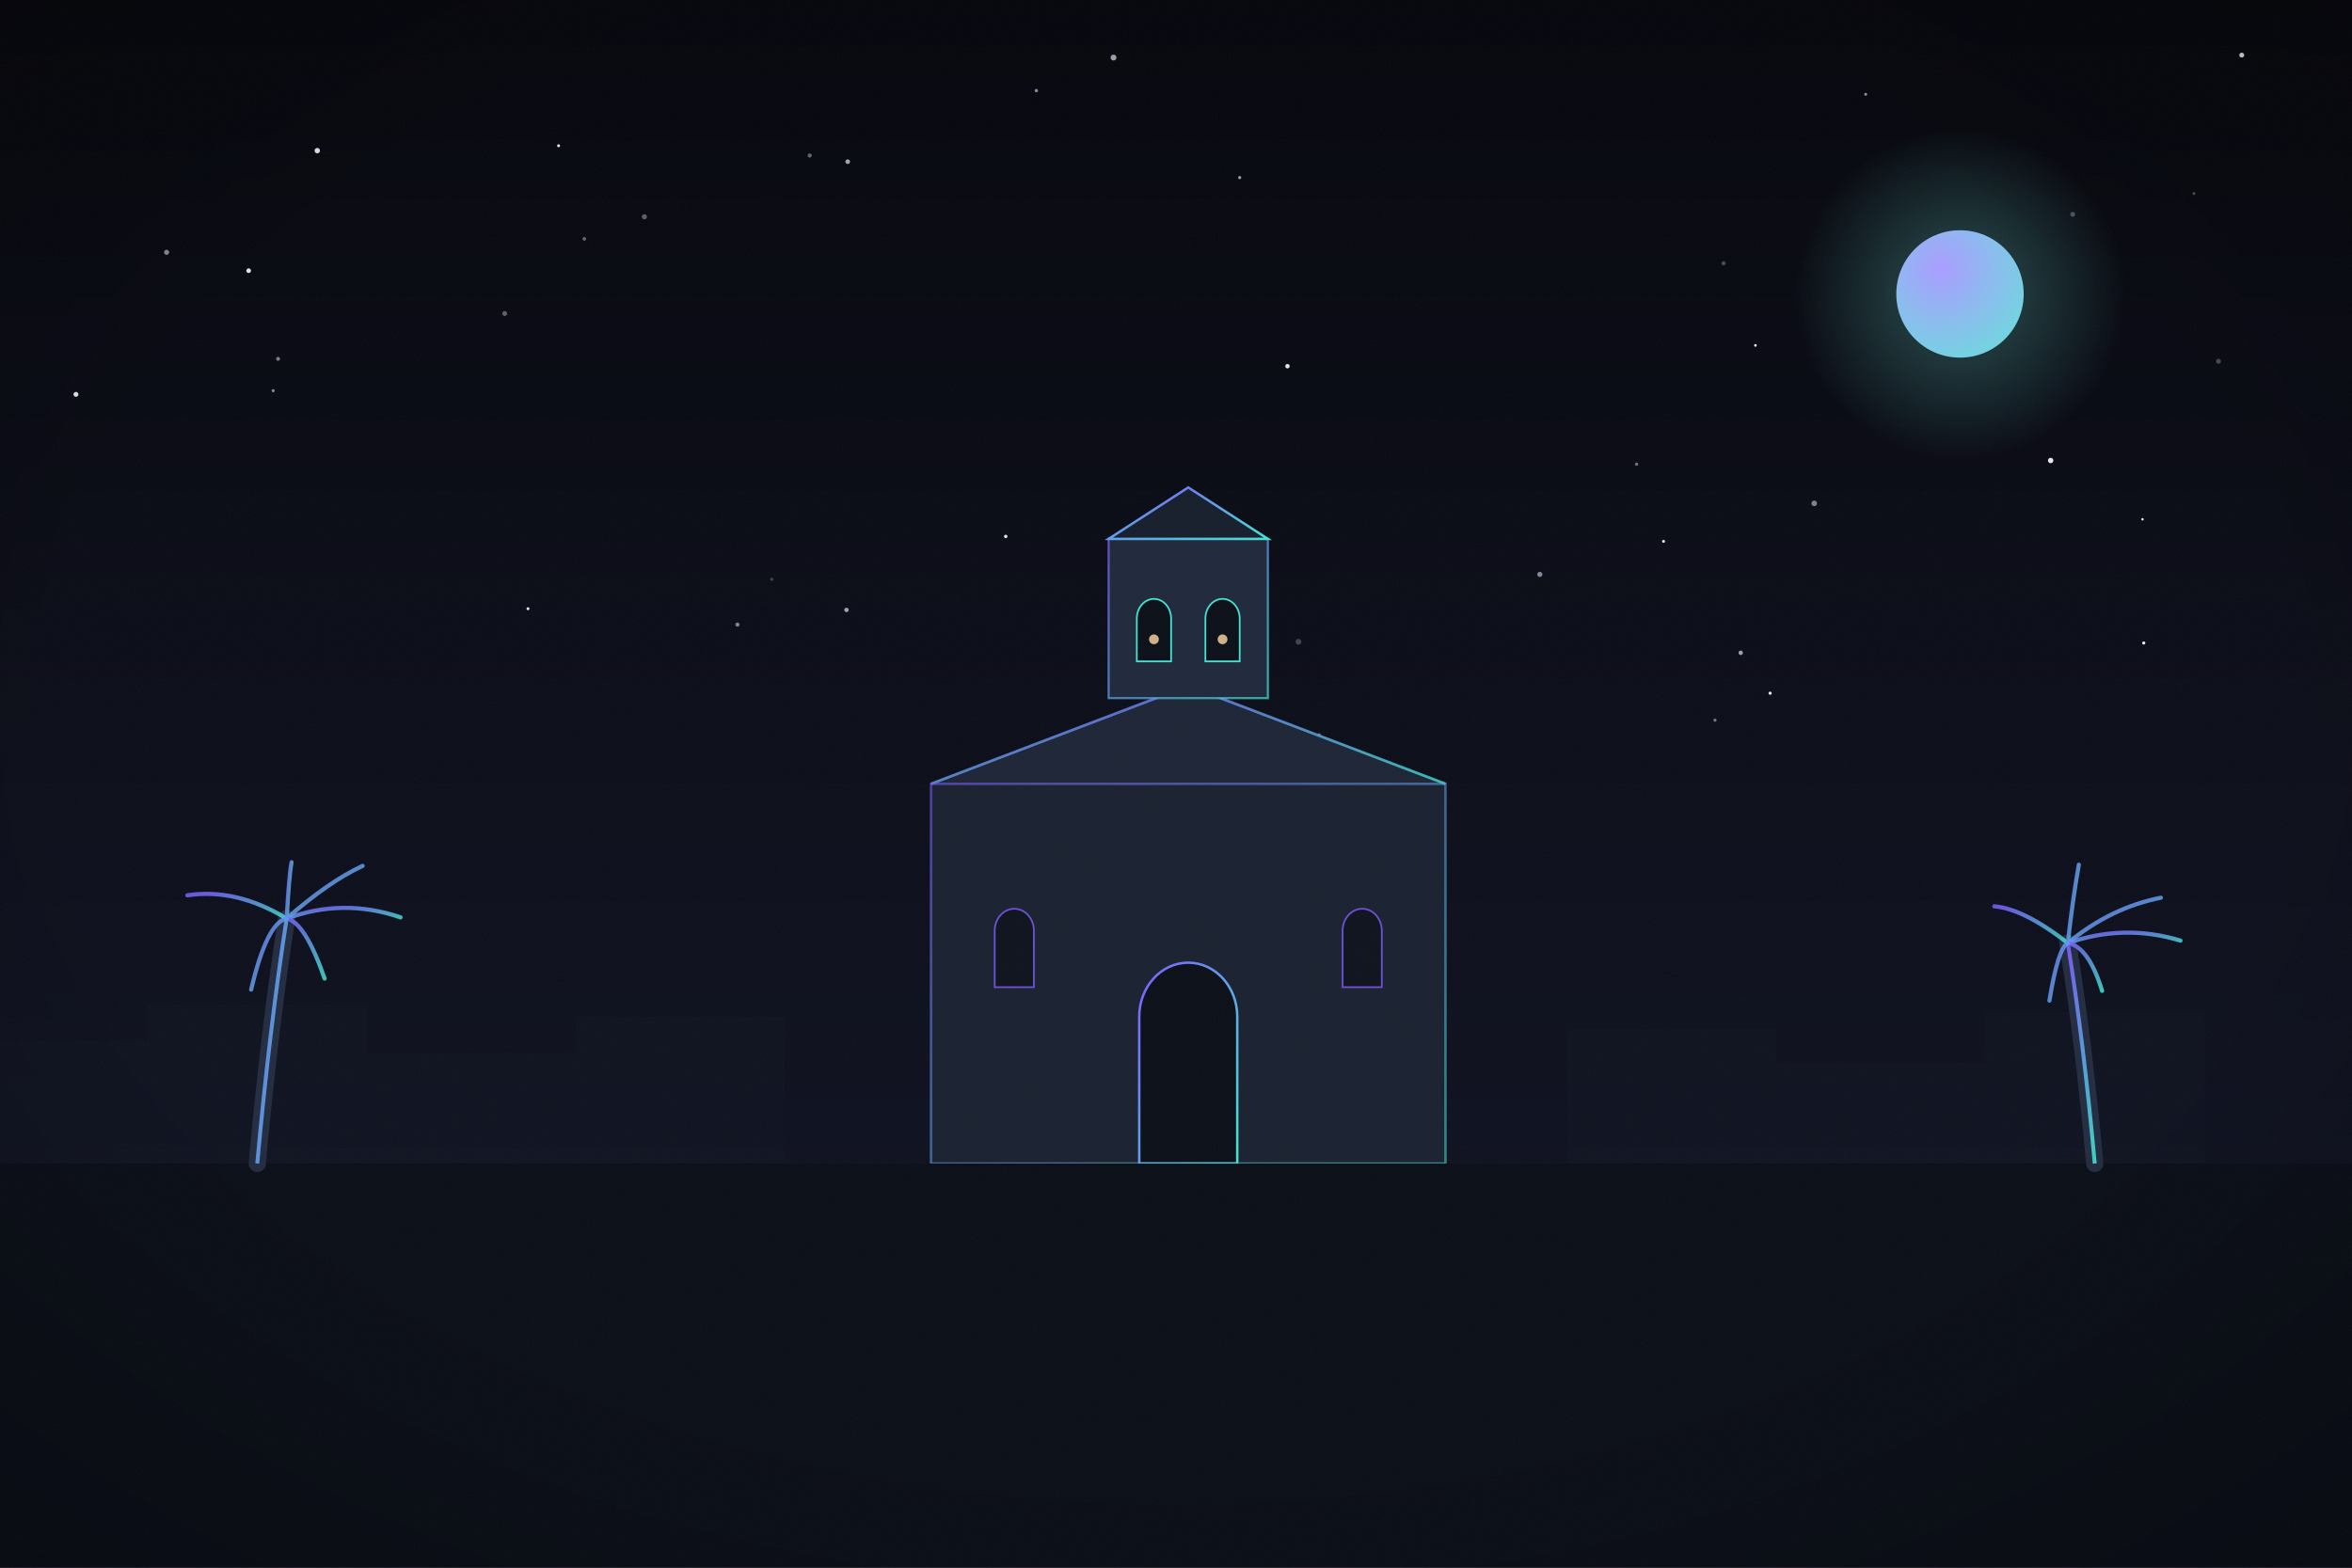
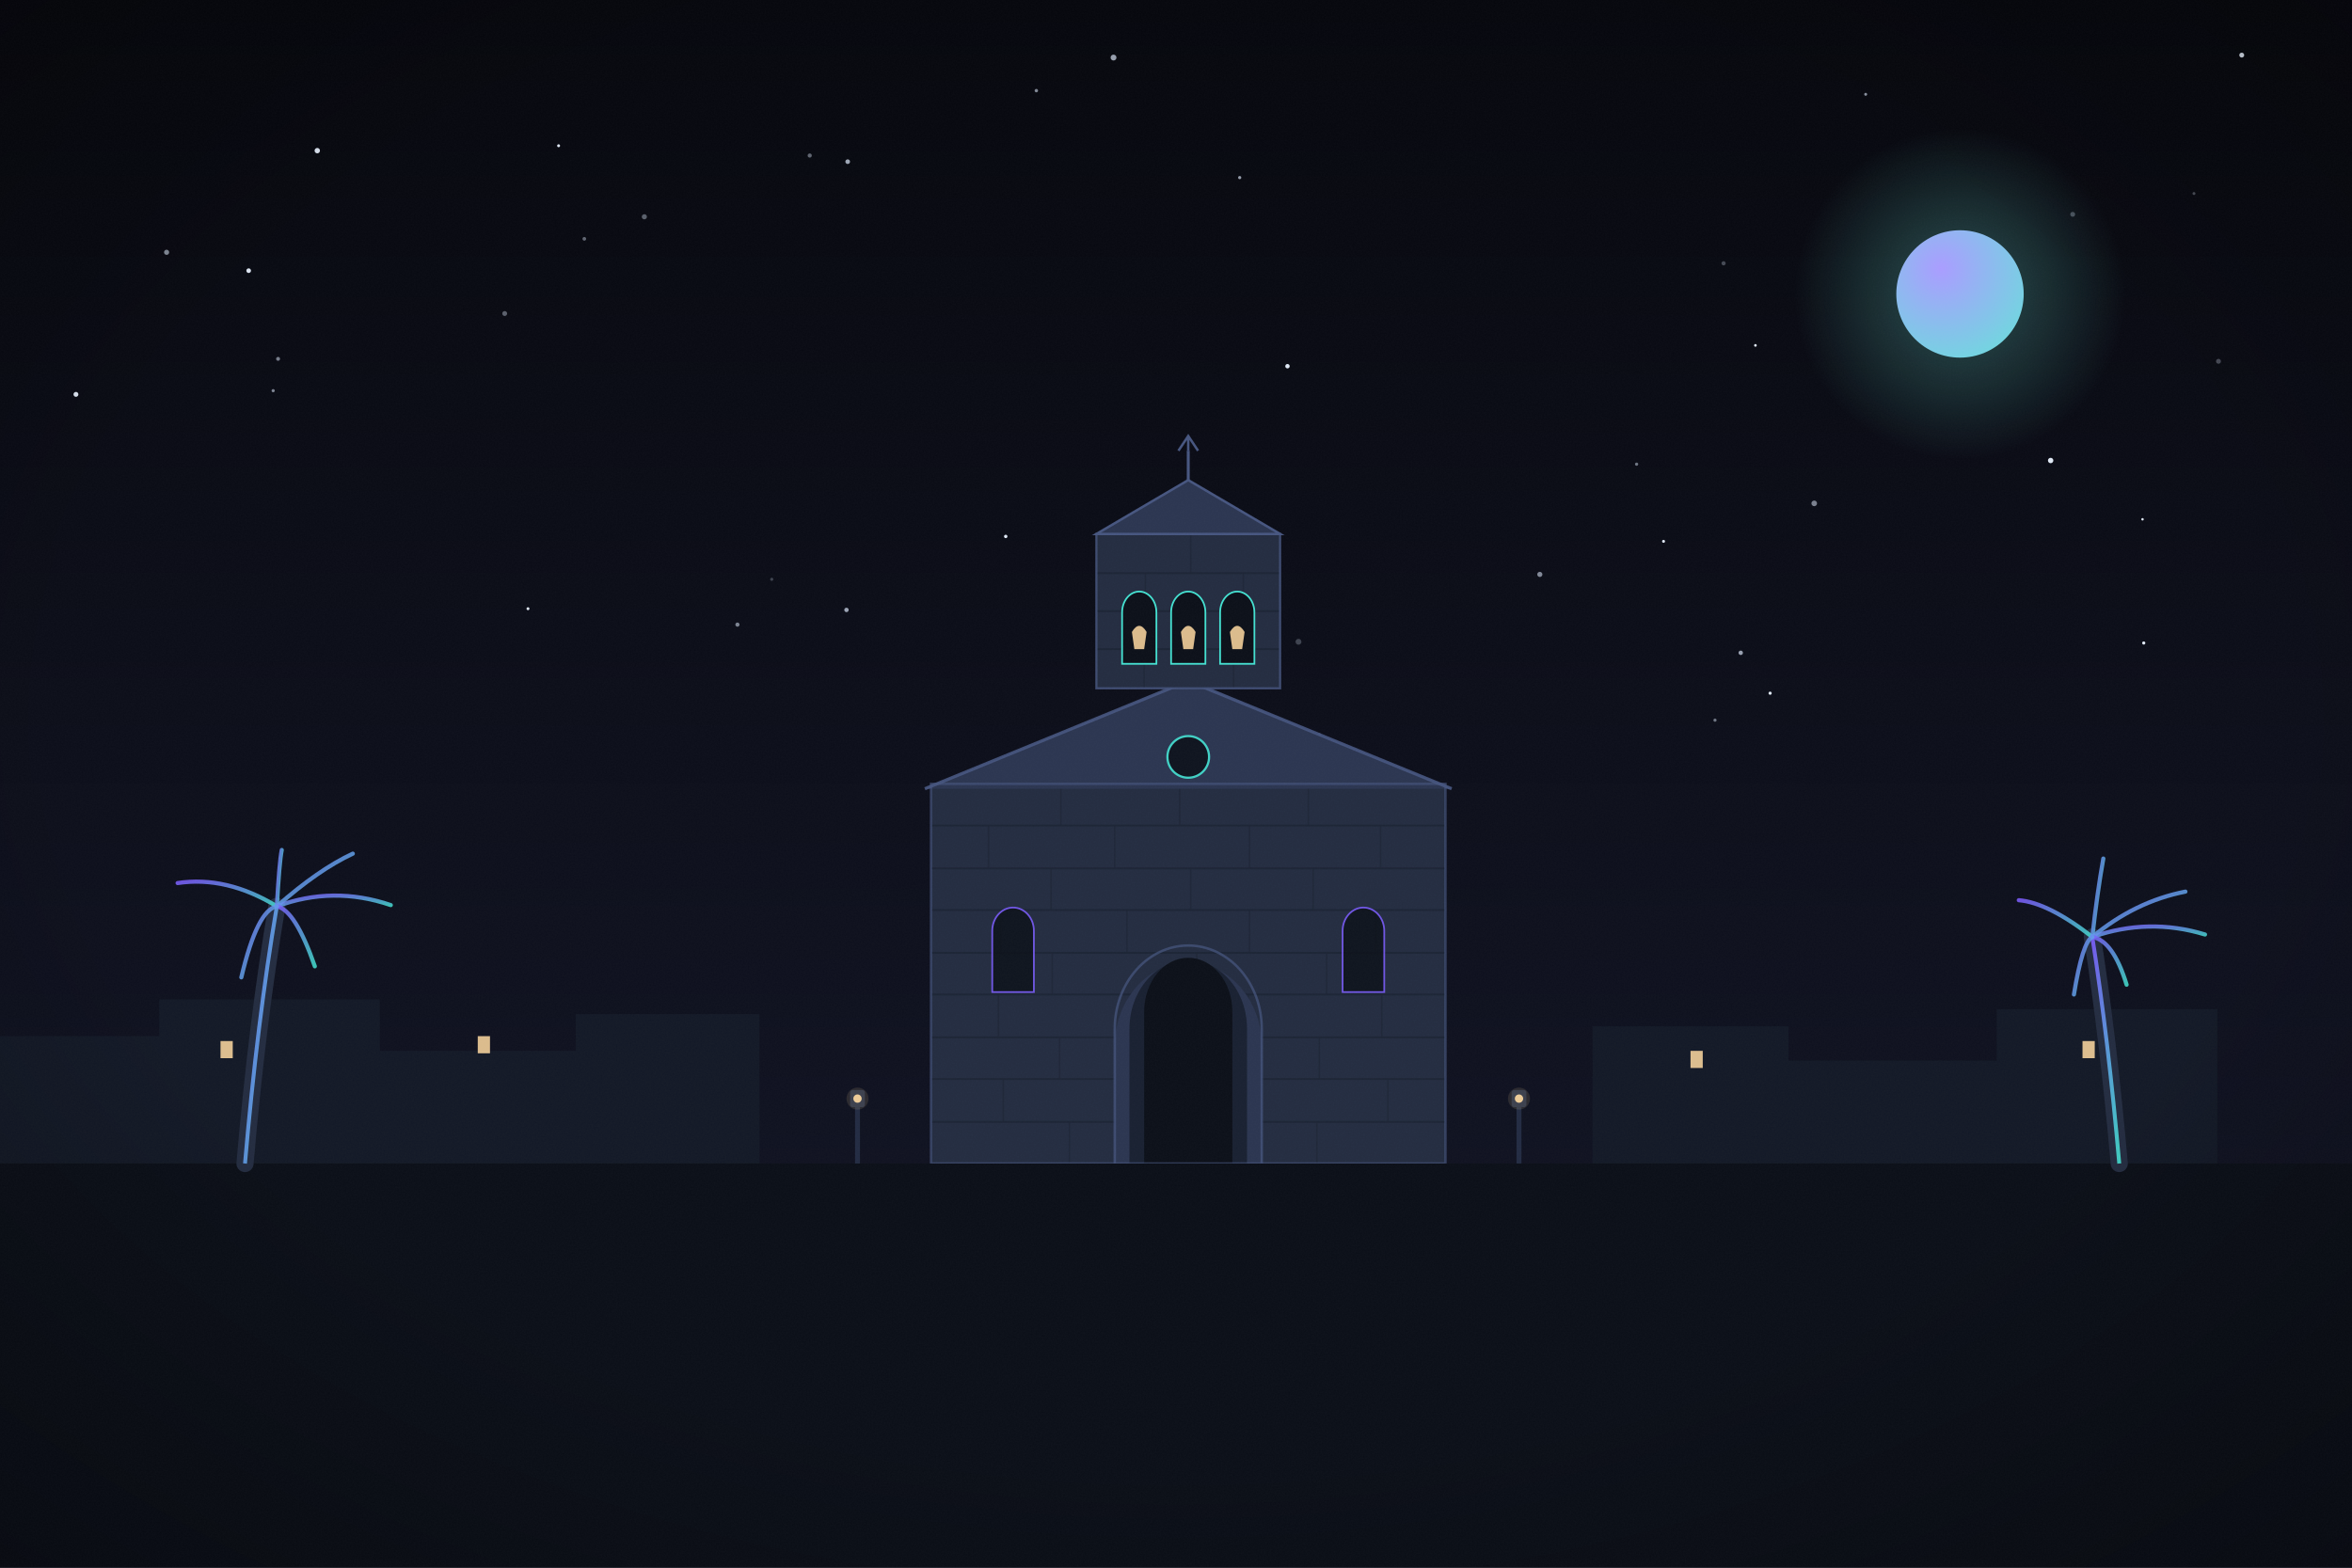
<svg xmlns="http://www.w3.org/2000/svg" viewBox="0 0 1920 1280" width="1920" height="1280">
  <defs>
    <linearGradient id="sky" x1="0" y1="0" x2="0" y2="1">
      <stop offset="0" stop-color="#05060c" />
      <stop offset="1" stop-color="#121527" />
    </linearGradient>
    <linearGradient id="acc" x1="0" y1="0" x2="1" y2="1">
      <stop offset="0" stop-color="#7c5cff" />
      <stop offset="1" stop-color="#43e0d0" />
    </linearGradient>
    <linearGradient id="accv" x1="0" y1="0" x2="0" y2="1">
      <stop offset="0" stop-color="#7c5cff" />
      <stop offset="1" stop-color="#43e0d0" />
    </linearGradient>
    <radialGradient id="mgrad" cx="0.35" cy="0.3" r="1">
      <stop offset="0" stop-color="#a99cff" />
      <stop offset="1" stop-color="#5fe6d6" />
    </radialGradient>
    <radialGradient id="halo" cx="0.5" cy="0.5" r="0.5">
      <stop offset="0" stop-color="rgba(103,220,205,.34)" />
      <stop offset="1" stop-color="rgba(103,220,205,0)" />
    </radialGradient>
    <radialGradient id="vig" cx="0.5" cy="0.46" r="0.85">
      <stop offset="0.55" stop-color="rgba(0,0,0,0)" />
      <stop offset="1" stop-color="rgba(0,0,4,.5)" />
    </radialGradient>
    <linearGradient id="wgrad" x1="0" y1="0" x2="0" y2="1">
      <stop offset="0" stop-color="#0b111e" />
      <stop offset="1" stop-color="#070a12" />
    </linearGradient>
    <filter id="soft" x="-40%" y="-40%" width="180%" height="180%">
      <feGaussianBlur stdDeviation="7" />
    </filter>
    <filter id="soft2" x="-60%" y="-60%" width="220%" height="220%">
      <feGaussianBlur stdDeviation="16" />
    </filter>
    <filter id="grain">
      <feTurbulence type="fractalNoise" baseFrequency="0.8" numOctaves="2" stitchTiles="stitch" />
      <feColorMatrix type="matrix" values="0 0 0 0 1 0 0 0 0 1 0 0 0 0 1 0 0 0 0.05 0" />
      <feComposite operator="over" in2="SourceGraphic" />
    </filter>
  </defs>
  <style>
@keyframes tw{0%,100%{opacity:.1}50%{opacity:1}}
.tw{animation:tw 3.4s ease-in-out infinite}
.tw.d1{animation-delay:.6s}.tw.d2{animation-delay:1.2s}.tw.d3{animation-delay:1.9s}.tw.d4{animation-delay:2.6s}.tw.d5{animation-delay:3.1s}
@keyframes shoot{0%,84%{opacity:0;transform:translate(0,0)}86%{opacity:1}96%{opacity:0;transform:translate(-620px,320px)}100%{opacity:0}}
.shoot{animation:shoot 12s linear infinite}
.shoot.s2{animation-duration:19s;animation-delay:7s}
@keyframes bob{0%,100%{transform:translateY(0px) rotate(-1.2deg)}50%{transform:translateY(9px) rotate(1.4deg)}}
.bob{animation:bob 5.6s ease-in-out infinite;transform-box:fill-box;transform-origin:center}
.bob.b2{animation-duration:7.2s;animation-delay:1.1s}
@keyframes shim{0%,100%{opacity:.22}50%{opacity:.75}}
.shim{animation:shim 4.4s ease-in-out infinite}
.shim.d1{animation-delay:1.4s}.shim.d2{animation-delay:2.7s}.shim.d3{animation-delay:3.6s}
@keyframes flick{0%,91%,100%{opacity:.9}93%{opacity:.25}95%{opacity:.85}}
.flick{animation:flick 8s linear infinite}.flick.f2{animation-delay:3.5s}
@keyframes spin{from{transform:rotate(0deg)}to{transform:rotate(360deg)}}
.wheel{animation:spin 80s linear infinite;transform-box:fill-box;transform-origin:center}
@keyframes aur{0%,100%{opacity:.34;transform:skewX(0deg)}50%{opacity:.72;transform:skewX(-4deg)}}
.aur{animation:aur 9s ease-in-out infinite;transform-box:fill-box;transform-origin:bottom}
.aur.a2{animation-duration:13s;animation-delay:2.5s}
@keyframes fall{from{transform:translateY(-140px)}to{transform:translateY(150px)}}
.fall{animation:fall 9s linear infinite}.fall.f2{animation-duration:13s;animation-delay:2s}.fall.f3{animation-duration:11s;animation-delay:5s}
@keyframes sway{0%,100%{transform:rotate(-1.4deg)}50%{transform:rotate(1.4deg)}}
.sway{animation:sway 7s ease-in-out infinite;transform-box:fill-box;transform-origin:bottom center}

@media (prefers-reduced-motion:reduce){*{animation:none!important}}
</style>
  <rect width="1920" height="1280" fill="url(#sky)" />
  <circle cx="1063" cy="610" r="2.0" fill="#c9d4e6" opacity="0.67" />
  <circle cx="1749" cy="424" r="1.0" fill="#dfe8f5" class="tw d3" />
  <circle cx="1060" cy="524" r="2.4" fill="#c9d4e6" opacity="0.27" />
  <circle cx="1750" cy="525" r="1.3" fill="#dfe8f5" class="tw d5" />
  <circle cx="691" cy="498" r="1.8" fill="#c9d4e6" opacity="0.76" />
  <circle cx="477" cy="195" r="1.5" fill="#c9d4e6" opacity="0.45" />
  <circle cx="62" cy="322" r="2.0" fill="#dfe8f5" class="tw d5" />
  <circle cx="909" cy="47" r="2.4" fill="#c9d4e6" opacity="0.73" />
  <circle cx="1523" cy="77" r="1.2" fill="#c9d4e6" opacity="0.68" />
  <circle cx="223" cy="319" r="1.3" fill="#c9d4e6" opacity="0.60" />
  <circle cx="1336" cy="379" r="1.3" fill="#c9d4e6" opacity="0.53" />
  <circle cx="227" cy="293" r="1.6" fill="#c9d4e6" opacity="0.56" />
  <circle cx="1407" cy="215" r="1.7" fill="#c9d4e6" opacity="0.31" />
  <circle cx="431" cy="497" r="1.2" fill="#dfe8f5" class="tw d3" />
  <circle cx="630" cy="473" r="1.3" fill="#c9d4e6" opacity="0.26" />
  <circle cx="692" cy="132" r="1.9" fill="#c9d4e6" opacity="0.77" />
  <circle cx="602" cy="510" r="1.7" fill="#c9d4e6" opacity="0.59" />
  <circle cx="259" cy="123" r="2.2" fill="#dfe8f5" class="tw d3" />
  <circle cx="1445" cy="566" r="1.3" fill="#dfe8f5" class="tw" />
  <circle cx="1358" cy="442" r="1.2" fill="#dfe8f5" class="tw" />
  <circle cx="1421" cy="533" r="1.8" fill="#c9d4e6" opacity="0.74" />
  <circle cx="203" cy="221" r="1.9" fill="#dfe8f5" class="tw d5" />
  <circle cx="1400" cy="588" r="1.3" fill="#c9d4e6" opacity="0.52" />
  <circle cx="846" cy="74" r="1.4" fill="#c9d4e6" opacity="0.62" />
  <circle cx="948" cy="440" r="2.3" fill="#c9d4e6" opacity="0.49" />
  <circle cx="1051" cy="299" r="1.8" fill="#dfe8f5" class="tw d4" />
  <circle cx="821" cy="438" r="1.4" fill="#dfe8f5" class="tw d4" />
  <circle cx="1433" cy="282" r="1.1" fill="#dfe8f5" class="tw d2" />
  <circle cx="1791" cy="158" r="1.2" fill="#c9d4e6" opacity="0.34" />
  <circle cx="136" cy="206" r="2.1" fill="#c9d4e6" opacity="0.64" />
  <circle cx="1811" cy="295" r="2.0" fill="#c9d4e6" opacity="0.32" />
  <circle cx="1692" cy="175" r="2.0" fill="#c9d4e6" opacity="0.33" />
  <circle cx="526" cy="177" r="2.1" fill="#c9d4e6" opacity="0.42" />
  <circle cx="661" cy="127" r="1.7" fill="#c9d4e6" opacity="0.45" />
  <circle cx="1257" cy="469" r="2.1" fill="#c9d4e6" opacity="0.62" />
  <circle cx="1674" cy="376" r="2.2" fill="#dfe8f5" class="tw d3" />
  <circle cx="456" cy="119" r="1.2" fill="#dfe8f5" class="tw d5" />
  <circle cx="1077" cy="600" r="1.4" fill="#c9d4e6" opacity="0.37" />
  <circle cx="412" cy="256" r="2.0" fill="#c9d4e6" opacity="0.42" />
  <circle cx="1830" cy="45" r="2.0" fill="#dfe8f5" class="tw d2" />
  <circle cx="1012" cy="145" r="1.3" fill="#c9d4e6" opacity="0.72" />
  <circle cx="1481" cy="411" r="2.3" fill="#c9d4e6" opacity="0.58" />
  <circle cx="1600" cy="240" r="135" fill="url(#halo)" />
  <circle cx="1600" cy="240" r="52" fill="url(#mgrad)" />
-   <rect x="760" y="640" width="420" height="310" fill="#1a2130" />
-   <path d="M760,640 L970,560 L1180,640 Z" fill="#1d2536" />
-   <path d="M760,640 L970,560 L1180,640" fill="none" stroke="url(#acc)" stroke-width="2.2" opacity=".8" />
-   <rect x="905" y="440" width="130" height="130" fill="#20293c" />
-   <rect x="905" y="440" width="130" height="130" fill="none" stroke="url(#acc)" stroke-width="1.8" opacity=".7" />
-   <path d="M905,440 L970,398 L1035,440 Z" fill="#171e2c" stroke="url(#acc)" stroke-width="2" />
-   <path d="M928,505 a14,16 0 0 1 28,0 v35 h-28 Z" fill="#0b0f18" stroke="#43e0d0" stroke-width="1.4" />
-   <path d="M984,505 a14,16 0 0 1 28,0 v35 h-28 Z" fill="#0b0f18" stroke="#43e0d0" stroke-width="1.4" />
-   <circle cx="942" cy="522" r="4" fill="#ffd9a0" opacity=".8" />
-   <circle cx="998" cy="522" r="4" fill="#ffd9a0" opacity=".8" />
-   <path d="M930,950 v-120 a40,44 0 0 1 80,0 v120 Z" fill="#0b0f18" stroke="url(#acc)" stroke-width="2" />
-   <path d="M812,760 a16,18 0 0 1 32,0 v46 h-32 Z" fill="#0b0f18" stroke="#7c5cff" stroke-width="1.4" opacity=".8" />
-   <path d="M1096,760 a16,18 0 0 1 32,0 v46 h-32 Z" fill="#0b0f18" stroke="#7c5cff" stroke-width="1.4" opacity=".8" />
-   <rect x="760" y="640" width="420" height="310" fill="none" stroke="url(#acc)" stroke-width="2" opacity=".55" />
-   <path d="M0,950 L0,850 L120,850 L120,820 L300,820 L300,860 L470,860 L470,830 L640,830 L640,950 Z" fill="#12182466" />
-   <path d="M1280,950 L1280,840 L1450,840 L1450,868 L1620,868 L1620,826 L1800,826 L1800,950 Z" fill="#12182466" />
+   <path d="M0,950 L0,846 L130,846 L130,816 L310,816 L310,858 L470,858 L470,828 L620,828 L620,950 Z" fill="#121826" />
+   <path d="M1300,950 L1300,838 L1460,838 L1460,866 L1630,866 L1630,824 L1810,824 L1810,950 Z" fill="#121826" />
+   <rect x="180" y="850" width="10" height="14" fill="#ffd9a0" opacity=".85" class="flick" />
+   <rect x="390" y="846" width="10" height="14" fill="#ffd9a0" opacity=".85" />
+   <rect x="1380" y="858" width="10" height="14" fill="#ffd9a0" opacity=".85" />
+   <rect x="1700" y="850" width="10" height="14" fill="#ffd9a0" opacity=".85" class="flick" />
+   <rect x="760" y="640" width="420" height="310" fill="#232c40" />
+   <line x1="760" y1="674" x2="1180" y2="674" stroke="#1b2334" stroke-width="1.6" opacity=".9" />
+   <line x1="760" y1="709" x2="1180" y2="709" stroke="#1b2334" stroke-width="1.6" opacity=".9" />
+   <line x1="760" y1="743" x2="1180" y2="743" stroke="#1b2334" stroke-width="1.6" opacity=".9" />
+   <line x1="760" y1="778" x2="1180" y2="778" stroke="#1b2334" stroke-width="1.6" opacity=".9" />
+   <line x1="760" y1="812" x2="1180" y2="812" stroke="#1b2334" stroke-width="1.6" opacity=".9" />
+   <line x1="760" y1="847" x2="1180" y2="847" stroke="#1b2334" stroke-width="1.6" opacity=".9" />
+   <line x1="760" y1="881" x2="1180" y2="881" stroke="#1b2334" stroke-width="1.6" opacity=".9" />
+   <line x1="760" y1="916" x2="1180" y2="916" stroke="#1b2334" stroke-width="1.6" opacity=".9" />
+   <line x1="866" y1="640" x2="866" y2="674" stroke="#1b2334" stroke-width="1.3" opacity=".65" />
+   <line x1="963" y1="640" x2="963" y2="674" stroke="#1b2334" stroke-width="1.3" opacity=".65" />
+   <line x1="1068" y1="640" x2="1068" y2="674" stroke="#1b2334" stroke-width="1.3" opacity=".65" />
+   <line x1="807" y1="674" x2="807" y2="709" stroke="#1b2334" stroke-width="1.3" opacity=".65" />
+   <line x1="910" y1="674" x2="910" y2="709" stroke="#1b2334" stroke-width="1.3" opacity=".65" />
+   <line x1="1020" y1="674" x2="1020" y2="709" stroke="#1b2334" stroke-width="1.3" opacity=".65" />
+   <line x1="1127" y1="674" x2="1127" y2="709" stroke="#1b2334" stroke-width="1.3" opacity=".65" />
+   <line x1="858" y1="709" x2="858" y2="743" stroke="#1b2334" stroke-width="1.3" opacity=".65" />
+   <line x1="972" y1="709" x2="972" y2="743" stroke="#1b2334" stroke-width="1.3" opacity=".65" />
+   <line x1="1072" y1="709" x2="1072" y2="743" stroke="#1b2334" stroke-width="1.3" opacity=".65" />
+   <line x1="817" y1="743" x2="817" y2="778" stroke="#1b2334" stroke-width="1.3" opacity=".65" />
+   <line x1="920" y1="743" x2="920" y2="778" stroke="#1b2334" stroke-width="1.3" opacity=".65" />
+   <line x1="1020" y1="743" x2="1020" y2="778" stroke="#1b2334" stroke-width="1.3" opacity=".65" />
+   <line x1="1123" y1="743" x2="1123" y2="778" stroke="#1b2334" stroke-width="1.3" opacity=".65" />
+   <line x1="859" y1="778" x2="859" y2="812" stroke="#1b2334" stroke-width="1.3" opacity=".65" />
+   <line x1="977" y1="778" x2="977" y2="812" stroke="#1b2334" stroke-width="1.3" opacity=".65" />
+   <line x1="1083" y1="778" x2="1083" y2="812" stroke="#1b2334" stroke-width="1.3" opacity=".65" />
+   <line x1="815" y1="812" x2="815" y2="847" stroke="#1b2334" stroke-width="1.3" opacity=".65" />
+   <line x1="923" y1="812" x2="923" y2="847" stroke="#1b2334" stroke-width="1.3" opacity=".65" />
+   <line x1="1019" y1="812" x2="1019" y2="847" stroke="#1b2334" stroke-width="1.3" opacity=".65" />
+   <line x1="1128" y1="812" x2="1128" y2="847" stroke="#1b2334" stroke-width="1.3" opacity=".65" />
+   <line x1="865" y1="847" x2="865" y2="881" stroke="#1b2334" stroke-width="1.3" opacity=".65" />
+   <line x1="967" y1="847" x2="967" y2="881" stroke="#1b2334" stroke-width="1.3" opacity=".65" />
+   <line x1="1077" y1="847" x2="1077" y2="881" stroke="#1b2334" stroke-width="1.3" opacity=".65" />
+   <line x1="819" y1="881" x2="819" y2="916" stroke="#1b2334" stroke-width="1.3" opacity=".65" />
+   <line x1="922" y1="881" x2="922" y2="916" stroke="#1b2334" stroke-width="1.3" opacity=".65" />
+   <line x1="1017" y1="881" x2="1017" y2="916" stroke="#1b2334" stroke-width="1.3" opacity=".65" />
+   <line x1="1133" y1="881" x2="1133" y2="916" stroke="#1b2334" stroke-width="1.3" opacity=".65" />
+   <line x1="873" y1="916" x2="873" y2="950" stroke="#1b2334" stroke-width="1.3" opacity=".65" />
+   <line x1="976" y1="916" x2="976" y2="950" stroke="#1b2334" stroke-width="1.3" opacity=".65" />
+   <line x1="1075" y1="916" x2="1075" y2="950" stroke="#1b2334" stroke-width="1.3" opacity=".65" />
+   <path d="M755,644 L970,556 L1185,644 Z" fill="#2b3550" />
+   <path d="M755,644 L970,556 L1185,644" fill="none" stroke="#46557f" stroke-width="2.6" opacity=".9" />
+   <circle cx="970" cy="618" r="17" fill="#0b0f18" stroke="#43e0d0" stroke-width="1.8" opacity=".9" />
+   <rect x="895" y="436" width="150" height="126" fill="#232c40" />
+   <line x1="895" y1="468" x2="1045" y2="468" stroke="#1b2334" stroke-width="1.6" opacity=".9" />
+   <line x1="895" y1="499" x2="1045" y2="499" stroke="#1b2334" stroke-width="1.6" opacity=".9" />
+   <line x1="895" y1="530" x2="1045" y2="530" stroke="#1b2334" stroke-width="1.6" opacity=".9" />
+   <line x1="972" y1="436" x2="972" y2="468" stroke="#1b2334" stroke-width="1.3" opacity=".65" />
+   <line x1="935" y1="468" x2="935" y2="499" stroke="#1b2334" stroke-width="1.3" opacity=".65" />
+   <line x1="1015" y1="468" x2="1015" y2="499" stroke="#1b2334" stroke-width="1.3" opacity=".65" />
+   <line x1="964" y1="499" x2="964" y2="530" stroke="#1b2334" stroke-width="1.3" opacity=".65" />
+   <line x1="934" y1="530" x2="934" y2="562" stroke="#1b2334" stroke-width="1.3" opacity=".65" />
+   <line x1="1007" y1="530" x2="1007" y2="562" stroke="#1b2334" stroke-width="1.3" opacity=".65" />
+   <rect x="895" y="436" width="150" height="126" fill="none" stroke="#46557f" stroke-width="1.8" opacity=".8" />
+   <path d="M895,436 L970,392 L1045,436 Z" fill="#2b3550" stroke="#46557f" stroke-width="2" />
+   <line x1="970" y1="392" x2="970" y2="368" stroke="#46557f" stroke-width="2.4" />
+   <path d="M962,368 l8,-12 l8,12 M970,356 v12" stroke="#46557f" stroke-width="2" fill="none" />
+   <path d="M916,500 a14,17 0 0 1 28,0 v42 h-28 Z" fill="#0b0f18" stroke="#43e0d0" stroke-width="1.4" />
+   <path d="M924,516 q6,-10 12,0 l-2,14 h-8 Z" fill="#ffd9a0" opacity=".85" />
+   <path d="M956,500 a14,17 0 0 1 28,0 v42 h-28 Z" fill="#0b0f18" stroke="#43e0d0" stroke-width="1.4" />
+   <path d="M964,516 q6,-10 12,0 l-2,14 h-8 Z" fill="#ffd9a0" opacity=".85" />
+   <path d="M996,500 a14,17 0 0 1 28,0 v42 h-28 Z" fill="#0b0f18" stroke="#43e0d0" stroke-width="1.4" />
+   <path d="M1004,516 q6,-10 12,0 l-2,14 h-8 Z" fill="#ffd9a0" opacity=".85" />
+   <path d="M910,950 v-96 a60,68 0 0 1 120,0 v96 Z" fill="#2b3550" />
+   <path d="M922,950 v-110 a48,56 0 0 1 96,0 v110 Z" fill="#182031" />
+   <path d="M934,950 v-124 a36,44 0 0 1 72,0 v124 Z" fill="#0b0f18" />
+   <path d="M910,950 v-110 a60,68 0 0 1 120,0 v110" fill="none" stroke="#46557f" stroke-width="2" opacity=".7" />
+   <path d="M810,760 a17,19 0 0 1 34,0 v50 h-34 Z" fill="#0b0f18" stroke="#7c5cff" stroke-width="1.4" opacity=".85" />
+   <path d="M1096,760 a17,19 0 0 1 34,0 v50 h-34 Z" fill="#0b0f18" stroke="#7c5cff" stroke-width="1.4" opacity=".85" />
+   <rect x="760" y="640" width="420" height="310" fill="none" stroke="#46557f" stroke-width="2" opacity=".6" />
  <rect x="0" y="950" width="1920" height="330" fill="#0a0e17" />
  <line x1="0" y1="950" x2="1920" y2="950" stroke="url(#acc)" stroke-width="2" opacity=".45" />
+   <line x1="700" y1="950" x2="700" y2="904" stroke="#222b42" stroke-width="4" />
+   <rect x="694" y="890" width="12" height="14" rx="2" fill="#222b42" />
+   <circle cx="700" cy="897" r="3.4" fill="#ffd9a0" class="flick" opacity=".9" />
+   <circle cx="700" cy="897" r="9" fill="#ffd9a0" opacity=".12" />
+   <line x1="1240" y1="950" x2="1240" y2="904" stroke="#222b42" stroke-width="4" />
+   <rect x="1234" y="890" width="12" height="14" rx="2" fill="#222b42" />
+   <circle cx="1240" cy="897" r="3.4" fill="#ffd9a0" class="flick" opacity=".9" />
+   <circle cx="1240" cy="897" r="9" fill="#ffd9a0" opacity=".12" />
  <g class="sway">
-     <path d="M210,950 Q220,840 234,750" fill="none" stroke="#232c40" stroke-width="14" stroke-linecap="round" />
-     <path d="M210,950 Q220,840 234,750" fill="none" stroke="url(#acc)" stroke-width="3.2" opacity=".9" />
-     <path d="M234,750 Q193,725 153,731" fill="none" stroke="url(#acc)" stroke-width="3.4" stroke-linecap="round" opacity=".85" />
-     <path d="M234,750 Q236,714 238,704" fill="none" stroke="url(#acc)" stroke-width="3.4" stroke-linecap="round" opacity=".85" />
-     <path d="M234,750 Q268,720 296,707" fill="none" stroke="url(#acc)" stroke-width="3.4" stroke-linecap="round" opacity=".85" />
-     <path d="M234,750 Q280,733 327,749" fill="none" stroke="url(#acc)" stroke-width="3.4" stroke-linecap="round" opacity=".85" />
-     <path d="M234,750 Q249,753 265,799" fill="none" stroke="url(#acc)" stroke-width="3.4" stroke-linecap="round" opacity=".85" />
-     <path d="M234,750 Q218,753 205,808" fill="none" stroke="url(#acc)" stroke-width="3.4" stroke-linecap="round" opacity=".85" />
+     <path d="M200,950 Q210,834 226,740" fill="none" stroke="#232c40" stroke-width="14" stroke-linecap="round" />
+     <path d="M200,950 Q210,834 226,740" fill="none" stroke="url(#acc)" stroke-width="3.2" opacity=".9" />
+     <path d="M226,740 Q185,715 145,721" fill="none" stroke="url(#acc)" stroke-width="3.4" stroke-linecap="round" opacity=".85" />
+     <path d="M226,740 Q228,704 230,694" fill="none" stroke="url(#acc)" stroke-width="3.4" stroke-linecap="round" opacity=".85" />
+     <path d="M226,740 Q260,710 288,697" fill="none" stroke="url(#acc)" stroke-width="3.4" stroke-linecap="round" opacity=".85" />
+     <path d="M226,740 Q272,723 319,739" fill="none" stroke="url(#acc)" stroke-width="3.4" stroke-linecap="round" opacity=".85" />
+     <path d="M226,740 Q241,743 257,789" fill="none" stroke="url(#acc)" stroke-width="3.4" stroke-linecap="round" opacity=".85" />
+     <path d="M226,740 Q210,743 197,798" fill="none" stroke="url(#acc)" stroke-width="3.4" stroke-linecap="round" opacity=".85" />
  </g>
  <g class="sway">
-     <path d="M1710,950 Q1701,851 1688,770" fill="none" stroke="#232c40" stroke-width="14" stroke-linecap="round" />
-     <path d="M1710,950 Q1701,851 1688,770" fill="none" stroke="url(#acc)" stroke-width="3.2" opacity=".9" />
-     <path d="M1688,770 Q1652,742 1628,740" fill="none" stroke="url(#acc)" stroke-width="3.4" stroke-linecap="round" opacity=".85" />
-     <path d="M1688,770 Q1692,734 1697,706" fill="none" stroke="url(#acc)" stroke-width="3.4" stroke-linecap="round" opacity=".85" />
-     <path d="M1688,770 Q1723,741 1764,733" fill="none" stroke="url(#acc)" stroke-width="3.4" stroke-linecap="round" opacity=".85" />
-     <path d="M1688,770 Q1734,754 1780,768" fill="none" stroke="url(#acc)" stroke-width="3.4" stroke-linecap="round" opacity=".85" />
-     <path d="M1688,770 Q1705,773 1716,809" fill="none" stroke="url(#acc)" stroke-width="3.4" stroke-linecap="round" opacity=".85" />
-     <path d="M1688,770 Q1680,774 1673,817" fill="none" stroke="url(#acc)" stroke-width="3.4" stroke-linecap="round" opacity=".85" />
+     <path d="M1730,950 Q1721,848 1708,765" fill="none" stroke="#232c40" stroke-width="14" stroke-linecap="round" />
+     <path d="M1730,950 Q1721,848 1708,765" fill="none" stroke="url(#acc)" stroke-width="3.2" opacity=".9" />
+     <path d="M1708,765 Q1672,737 1648,735" fill="none" stroke="url(#acc)" stroke-width="3.4" stroke-linecap="round" opacity=".85" />
+     <path d="M1708,765 Q1712,729 1717,701" fill="none" stroke="url(#acc)" stroke-width="3.4" stroke-linecap="round" opacity=".85" />
+     <path d="M1708,765 Q1743,736 1784,728" fill="none" stroke="url(#acc)" stroke-width="3.4" stroke-linecap="round" opacity=".85" />
+     <path d="M1708,765 Q1754,749 1800,763" fill="none" stroke="url(#acc)" stroke-width="3.4" stroke-linecap="round" opacity=".85" />
+     <path d="M1708,765 Q1725,768 1736,804" fill="none" stroke="url(#acc)" stroke-width="3.4" stroke-linecap="round" opacity=".85" />
+     <path d="M1708,765 Q1700,769 1693,812" fill="none" stroke="url(#acc)" stroke-width="3.4" stroke-linecap="round" opacity=".85" />
  </g>
  <rect width="1920" height="1280" fill="url(#vig)" />
  <rect width="1920" height="1280" filter="url(#grain)" opacity="0.55" fill="none" />
</svg>
